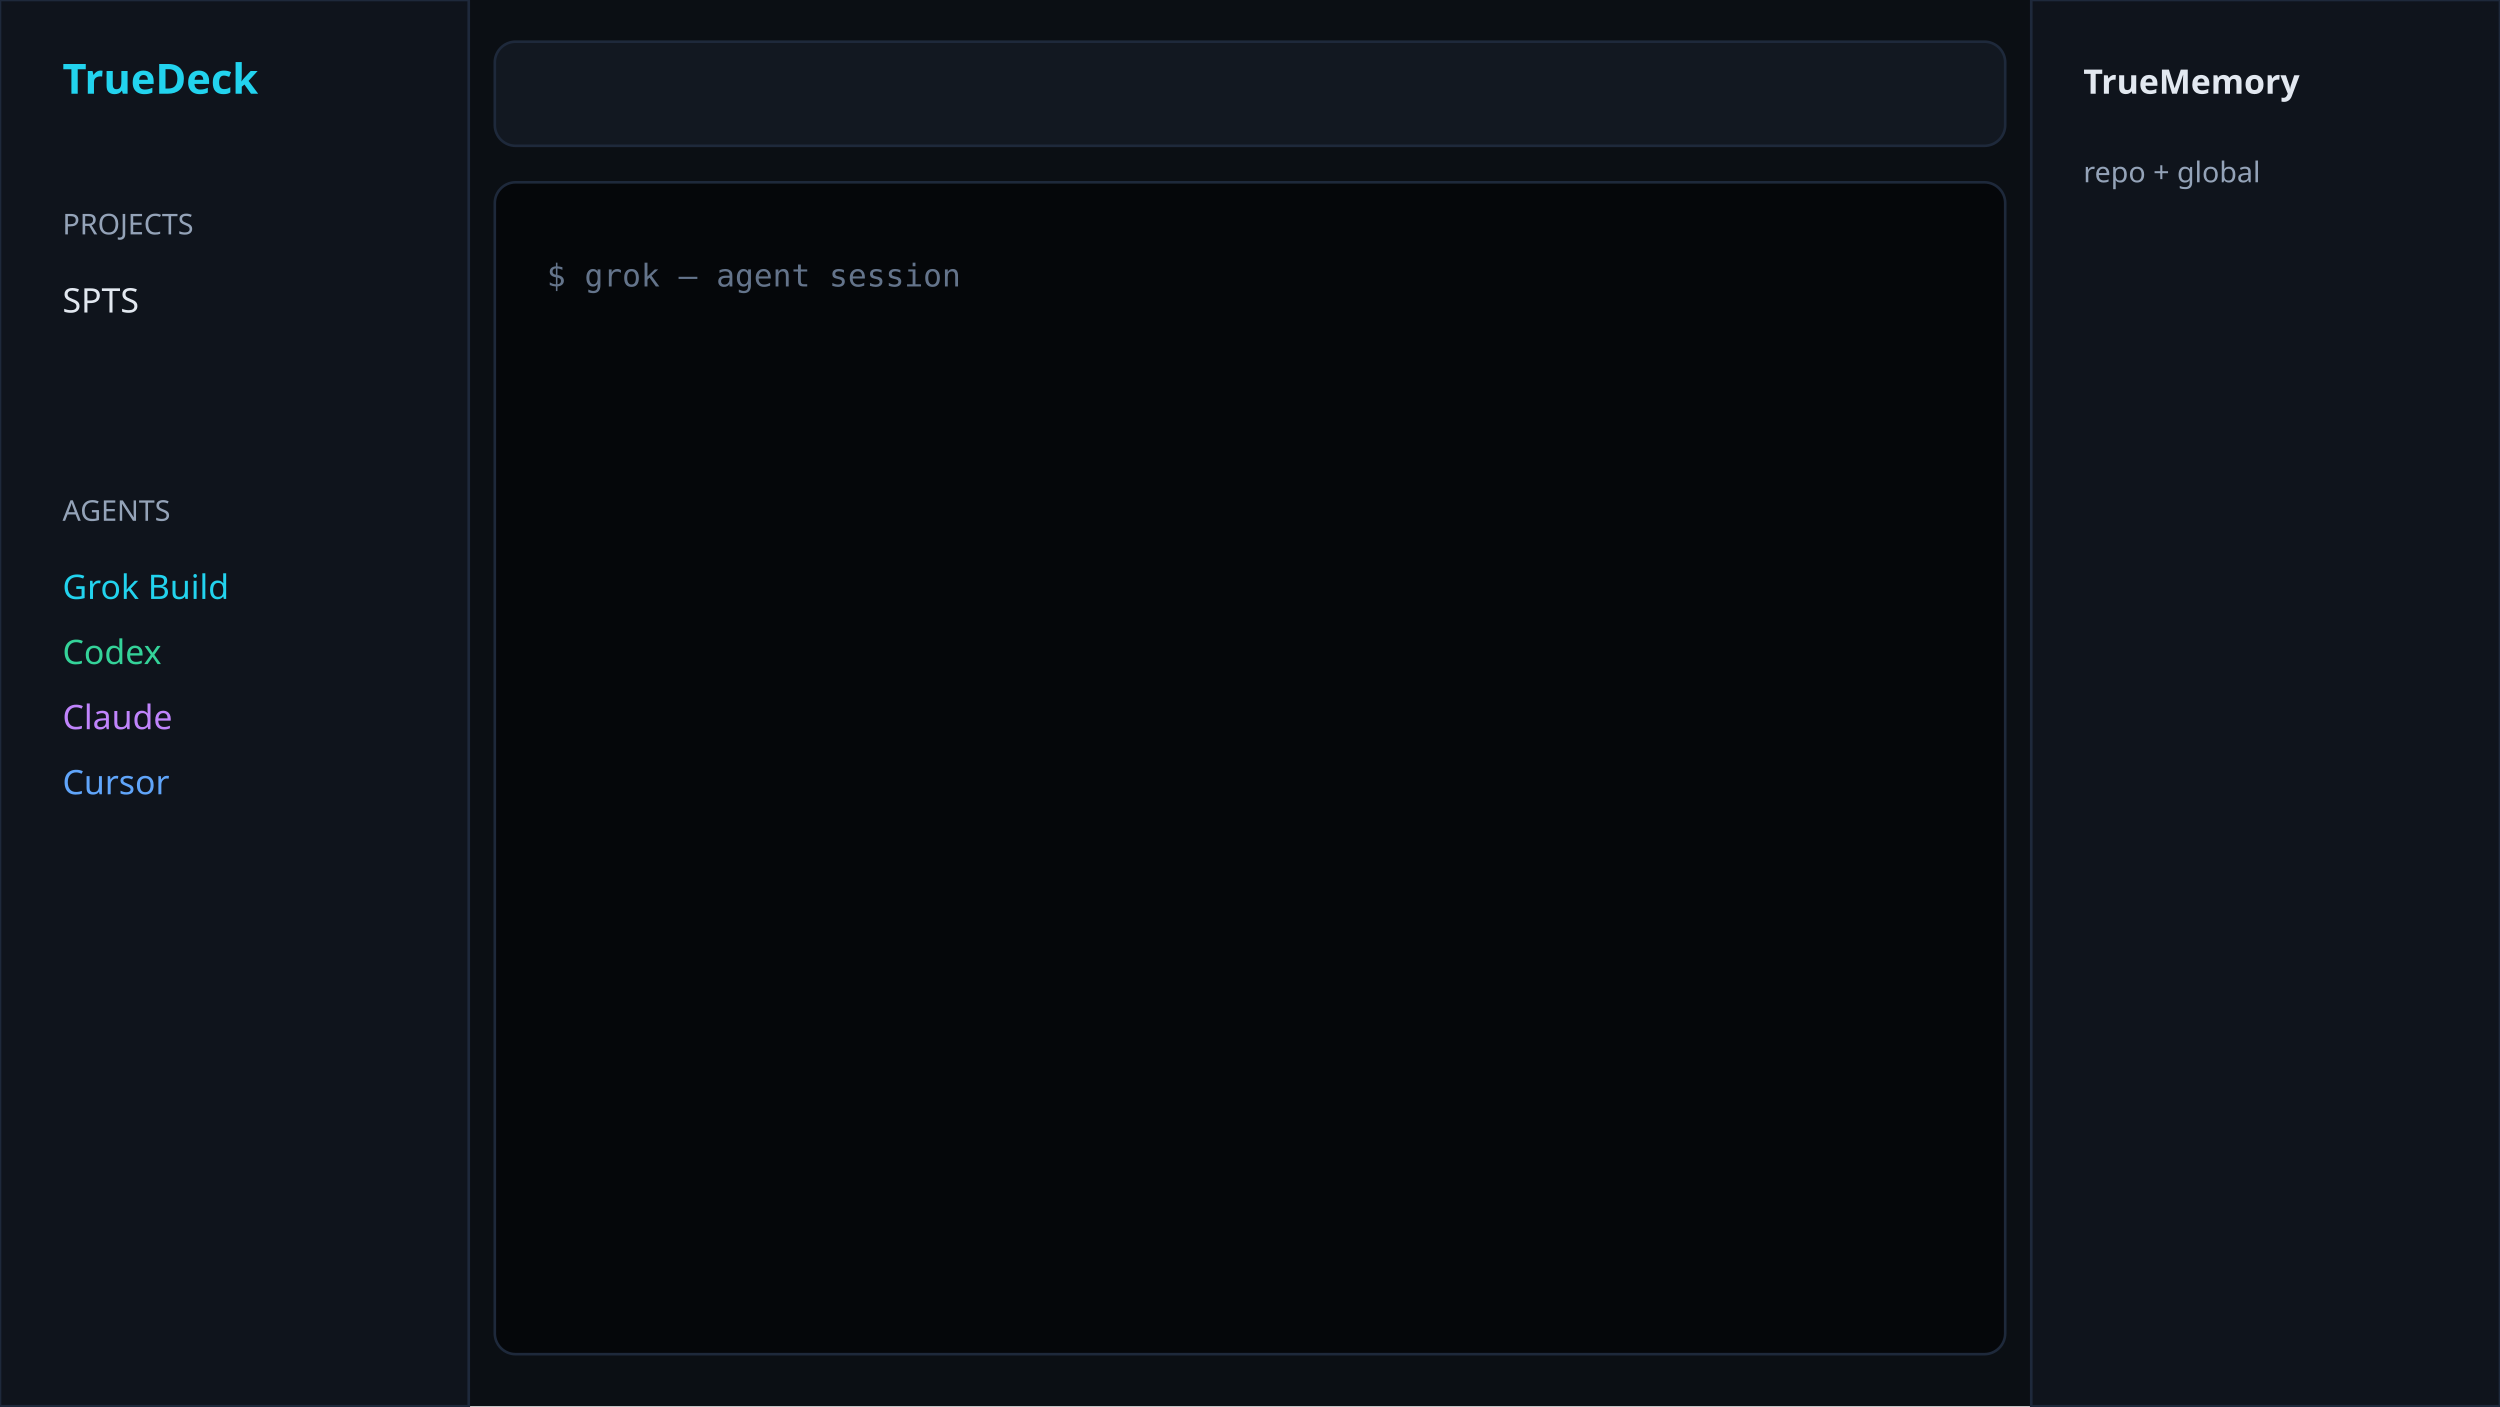
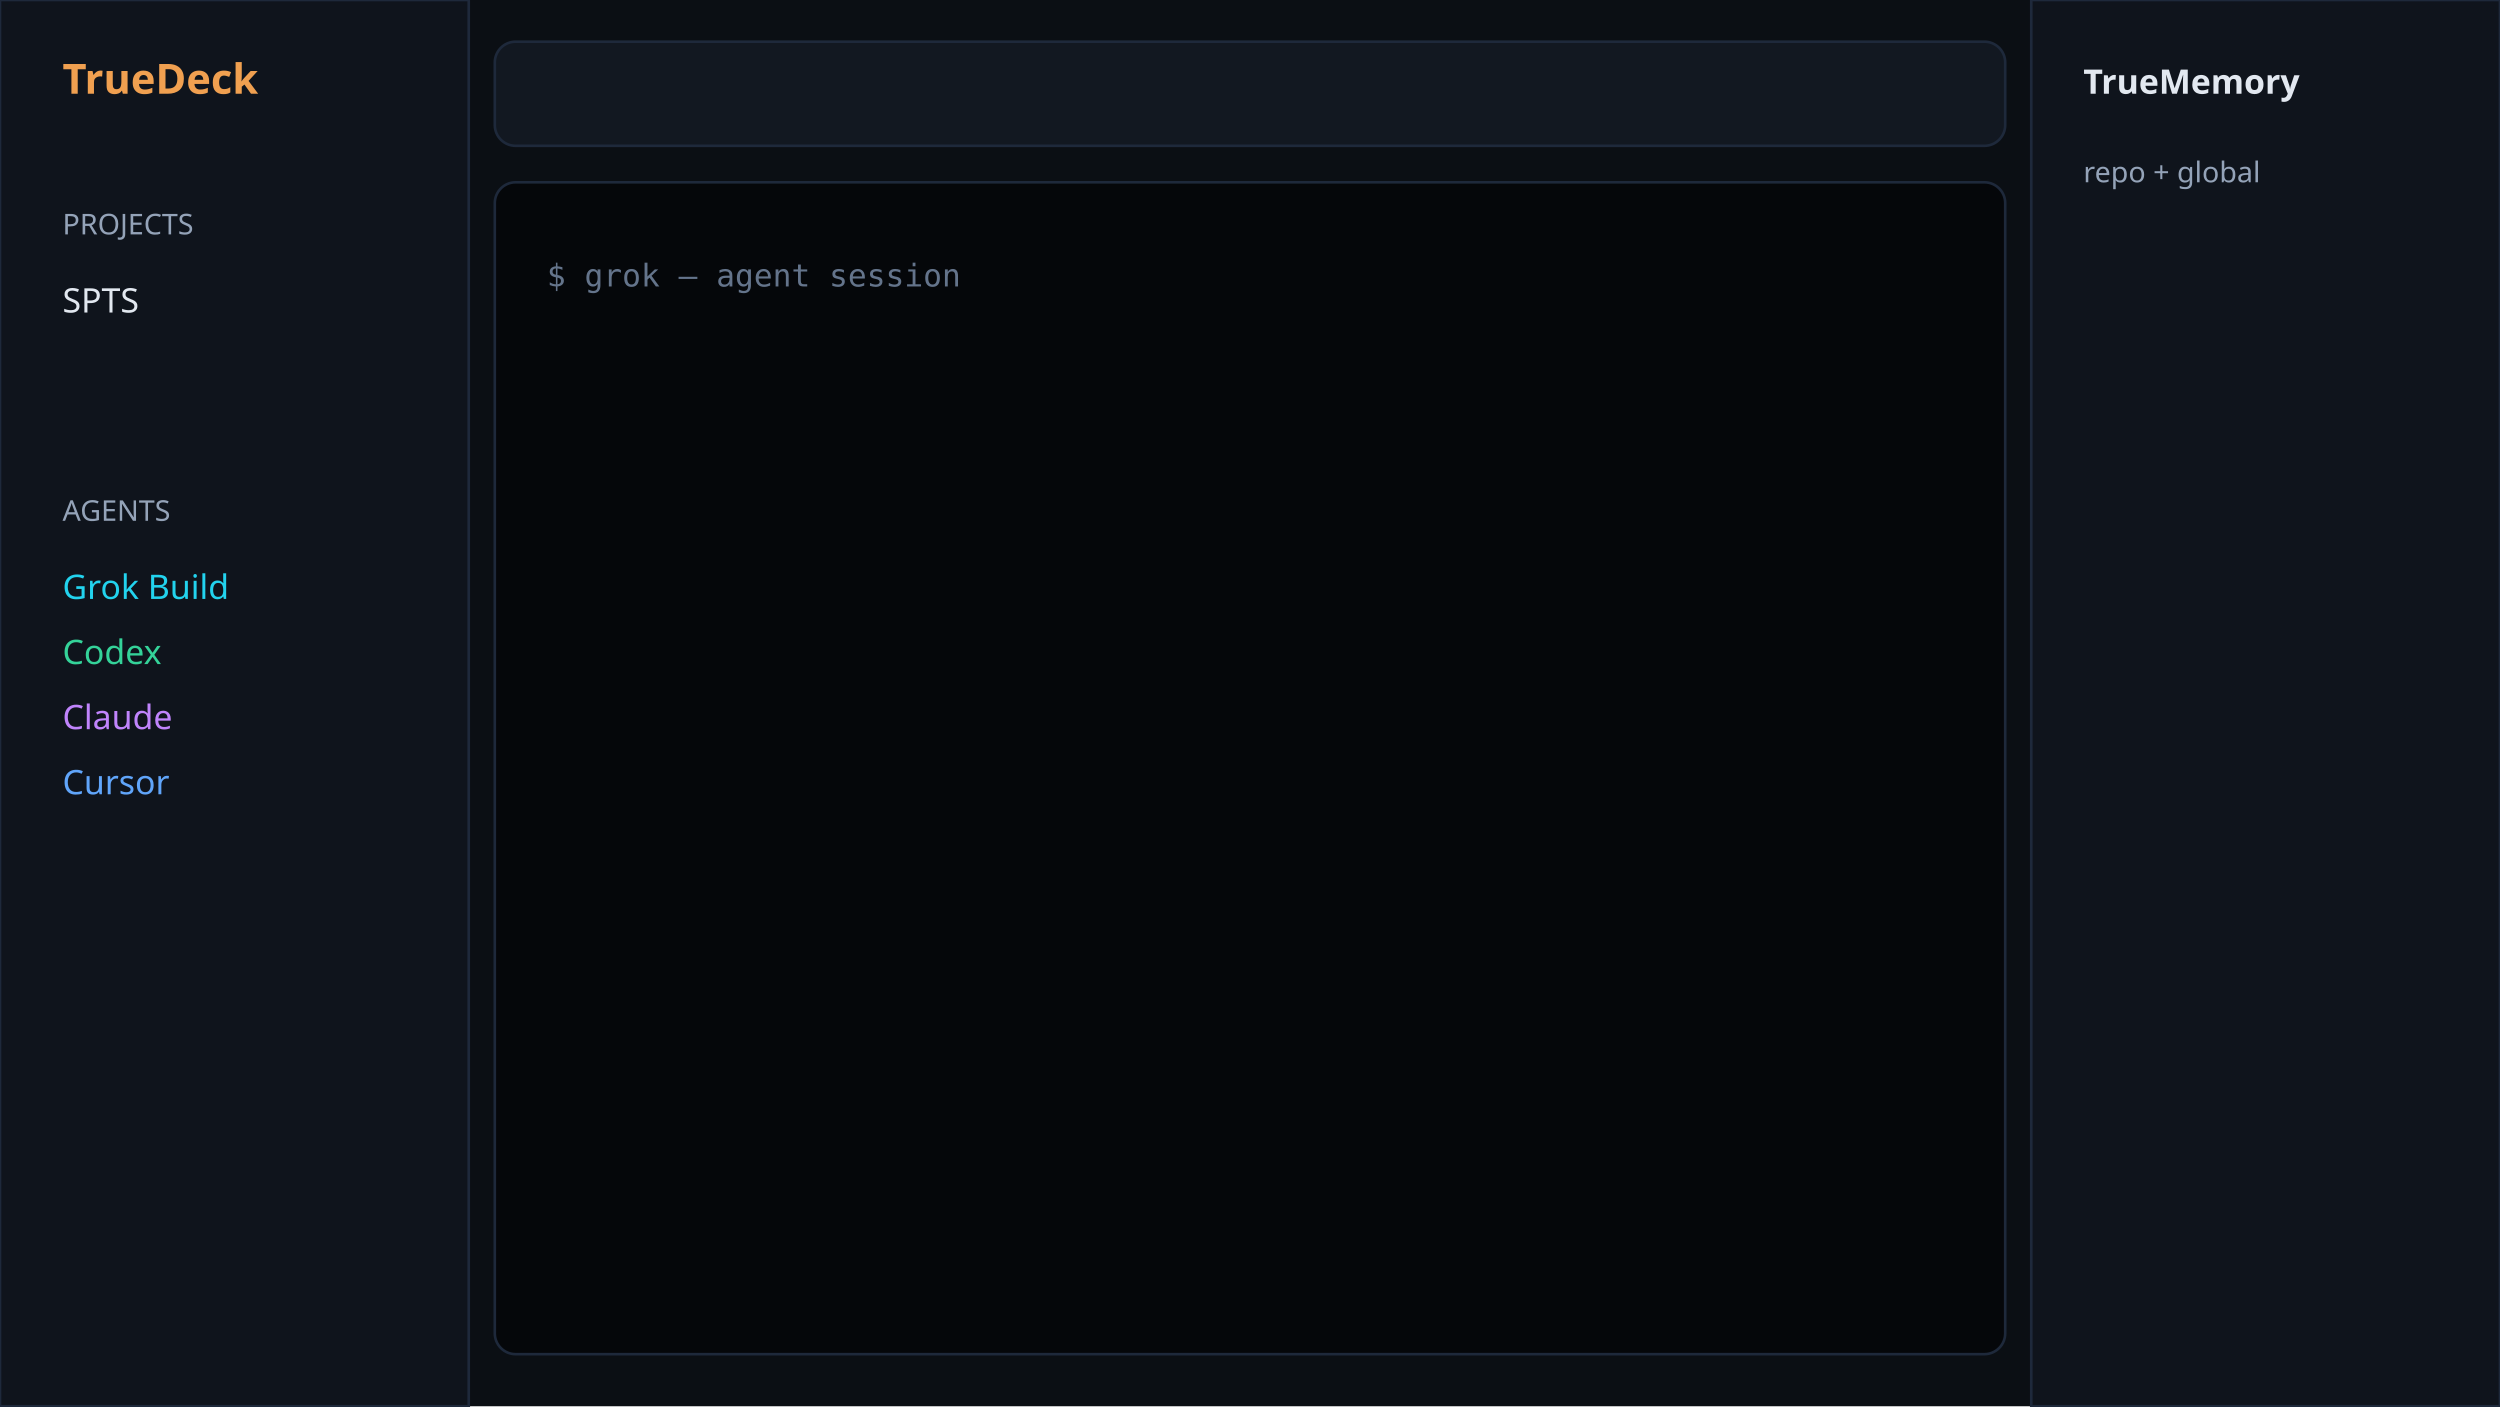
<svg xmlns="http://www.w3.org/2000/svg" width="960" height="540" viewBox="0 0 960 540">
  <rect width="960" height="540" fill="#0b0f14" />
  <rect x="0" y="0" width="180" height="540" fill="#0f141c" stroke="#1e293b" />
  <rect x="780" y="0" width="180" height="540" fill="#0f141c" stroke="#1e293b" />
  <rect x="190" y="16" width="580" height="40" rx="8" fill="#121821" stroke="#1e293b" />
  <rect x="190" y="70" width="580" height="450" rx="8" fill="#05070a" stroke="#1e293b" />
-   <text x="24" y="36" fill="#22d3ee" font-family="Segoe UI, sans-serif" font-size="16" font-weight="700">TrueDeck</text>
+   <text x="24" y="36" fill="#f0a050" font-family="Segoe UI, sans-serif" font-size="16" font-weight="700">TrueDeck</text>
  <text x="24" y="90" fill="#94a3b8" font-family="Segoe UI, sans-serif" font-size="11">PROJECTS</text>
  <text x="24" y="120" fill="#e2e8f0" font-family="Segoe UI, sans-serif" font-size="13">SPTS</text>
  <text x="24" y="200" fill="#94a3b8" font-family="Segoe UI, sans-serif" font-size="11">AGENTS</text>
  <text x="24" y="230" fill="#22d3ee" font-family="Segoe UI, sans-serif" font-size="13">Grok Build</text>
  <text x="24" y="255" fill="#34d399" font-family="Segoe UI, sans-serif" font-size="13">Codex</text>
  <text x="24" y="280" fill="#c084fc" font-family="Segoe UI, sans-serif" font-size="13">Claude</text>
  <text x="24" y="305" fill="#60a5fa" font-family="Segoe UI, sans-serif" font-size="13">Cursor</text>
  <text x="210" y="110" fill="#64748b" font-family="Consolas, monospace" font-size="12">$ grok — agent session</text>
  <text x="800" y="36" fill="#e2e8f0" font-family="Segoe UI, sans-serif" font-size="13" font-weight="600">TrueMemory</text>
  <text x="800" y="70" fill="#94a3b8" font-family="Segoe UI, sans-serif" font-size="11">repo + global</text>
</svg>
